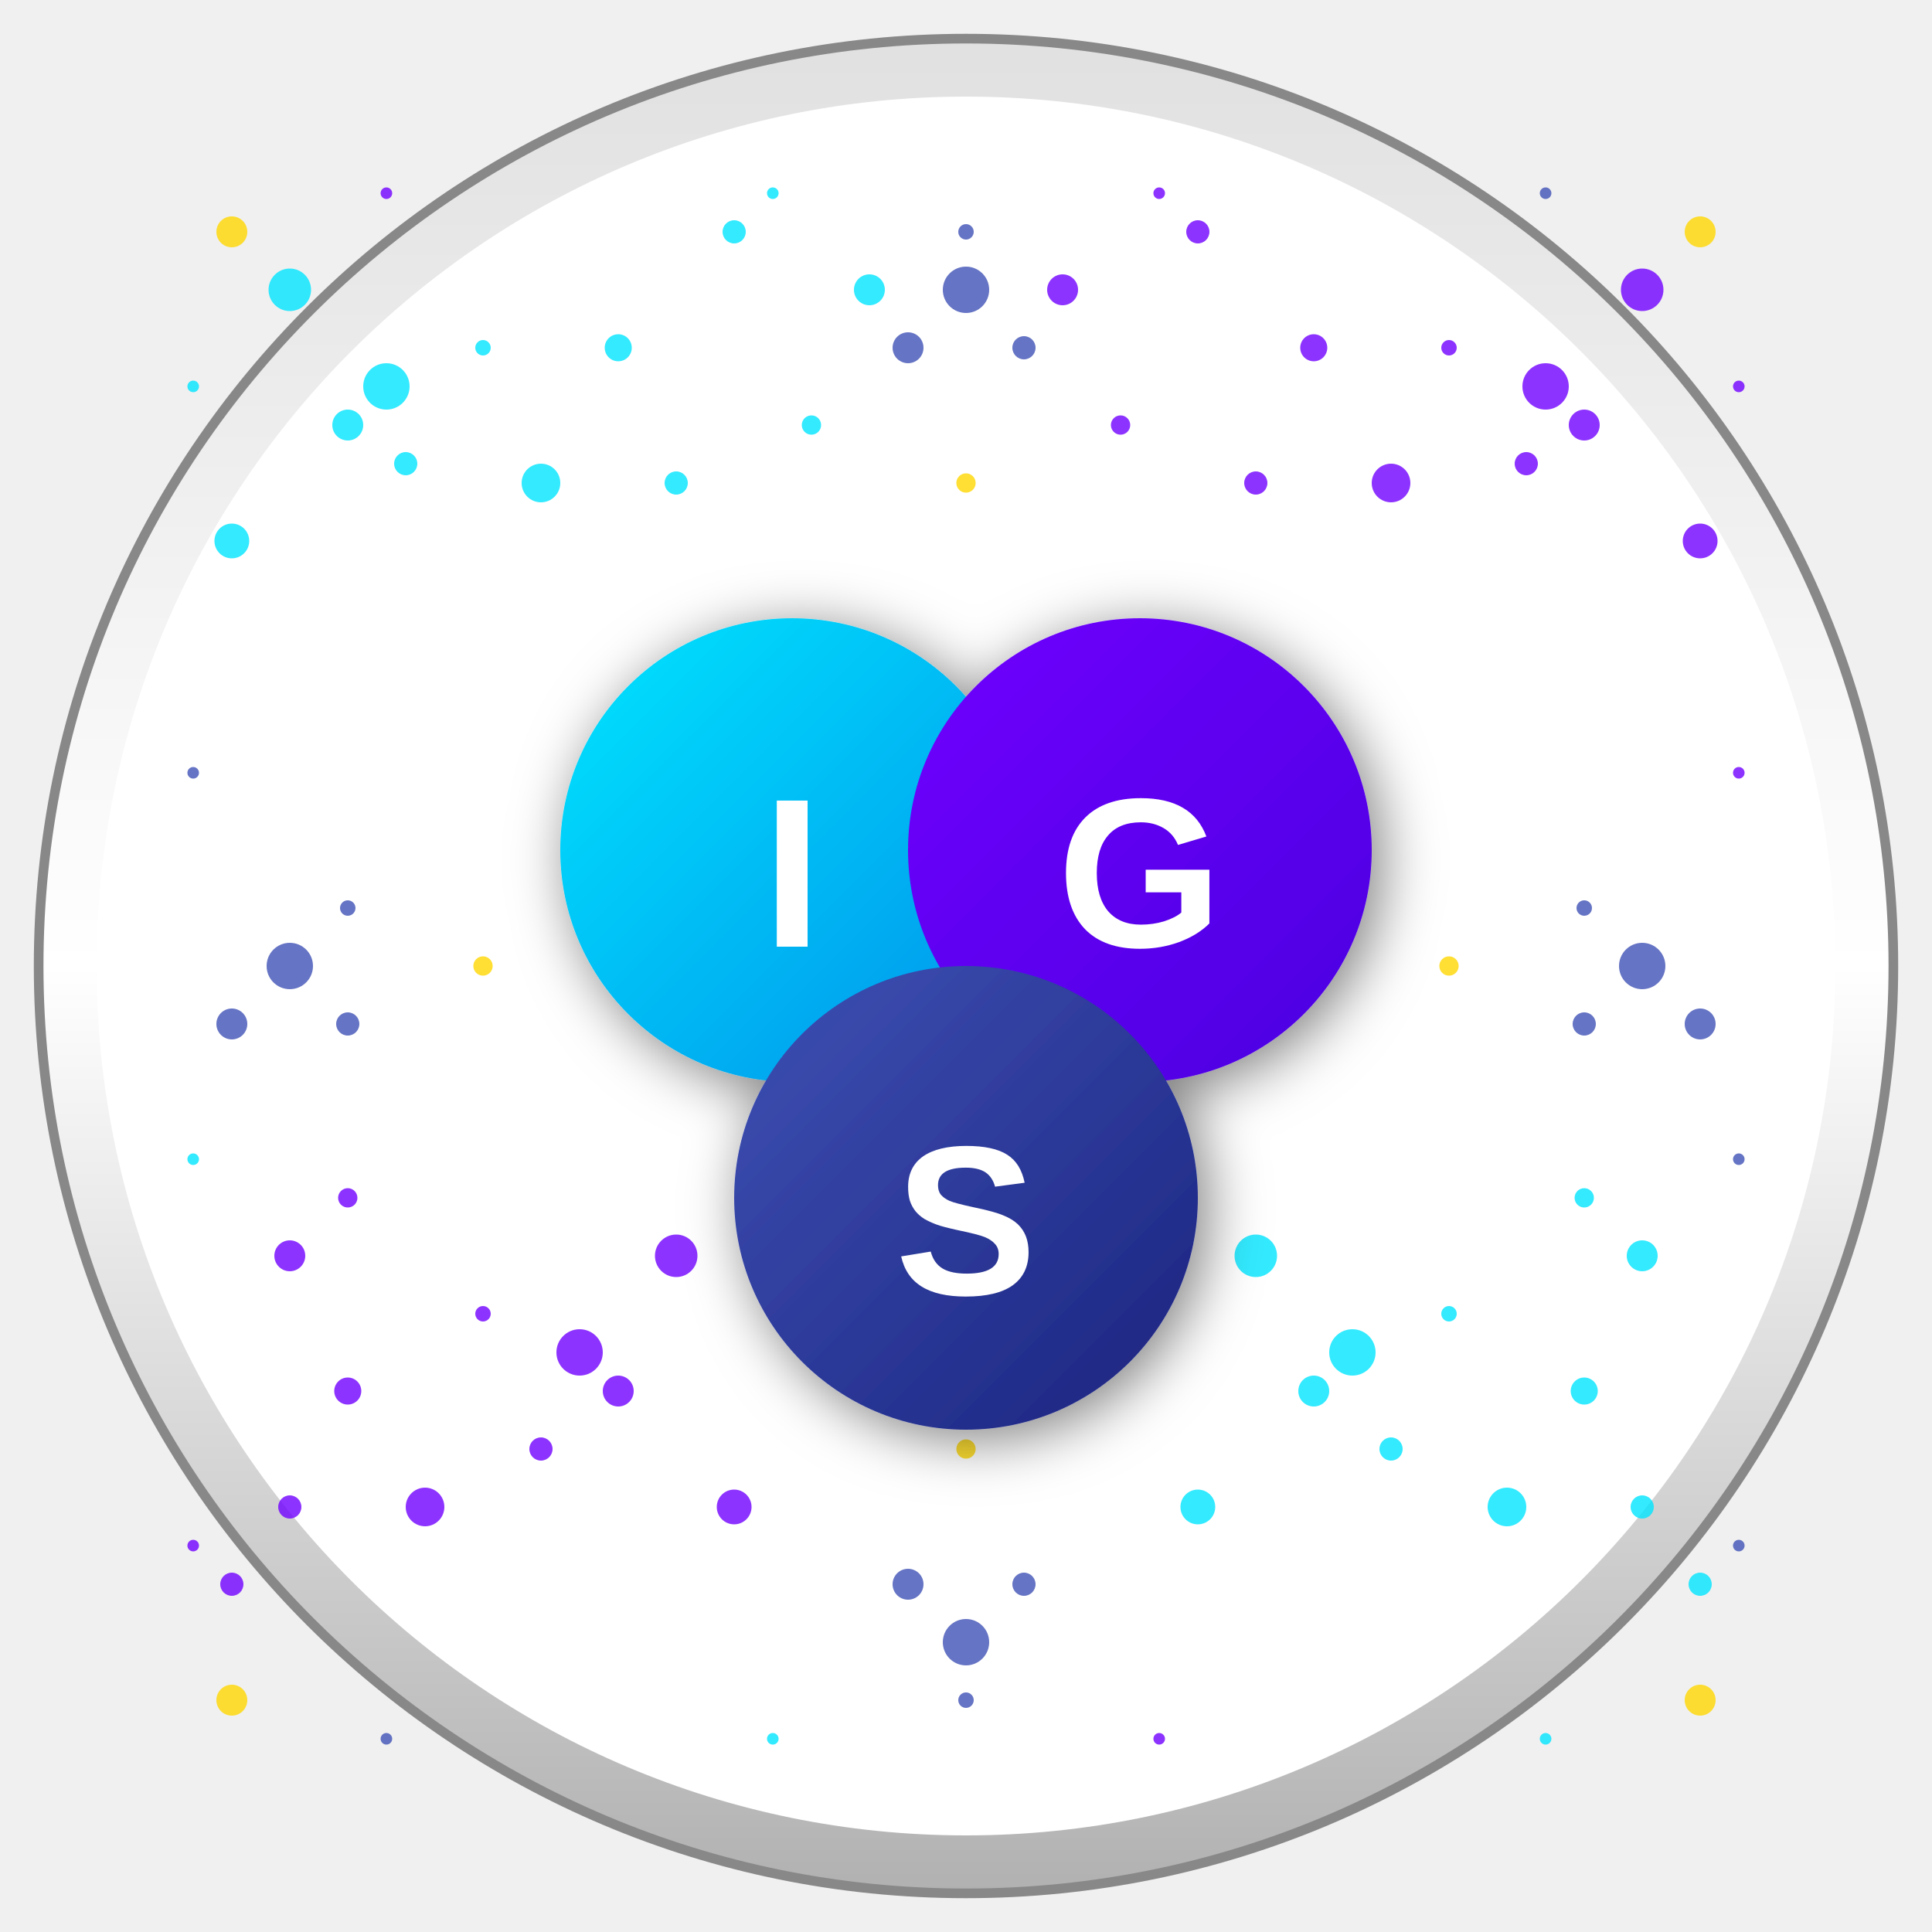
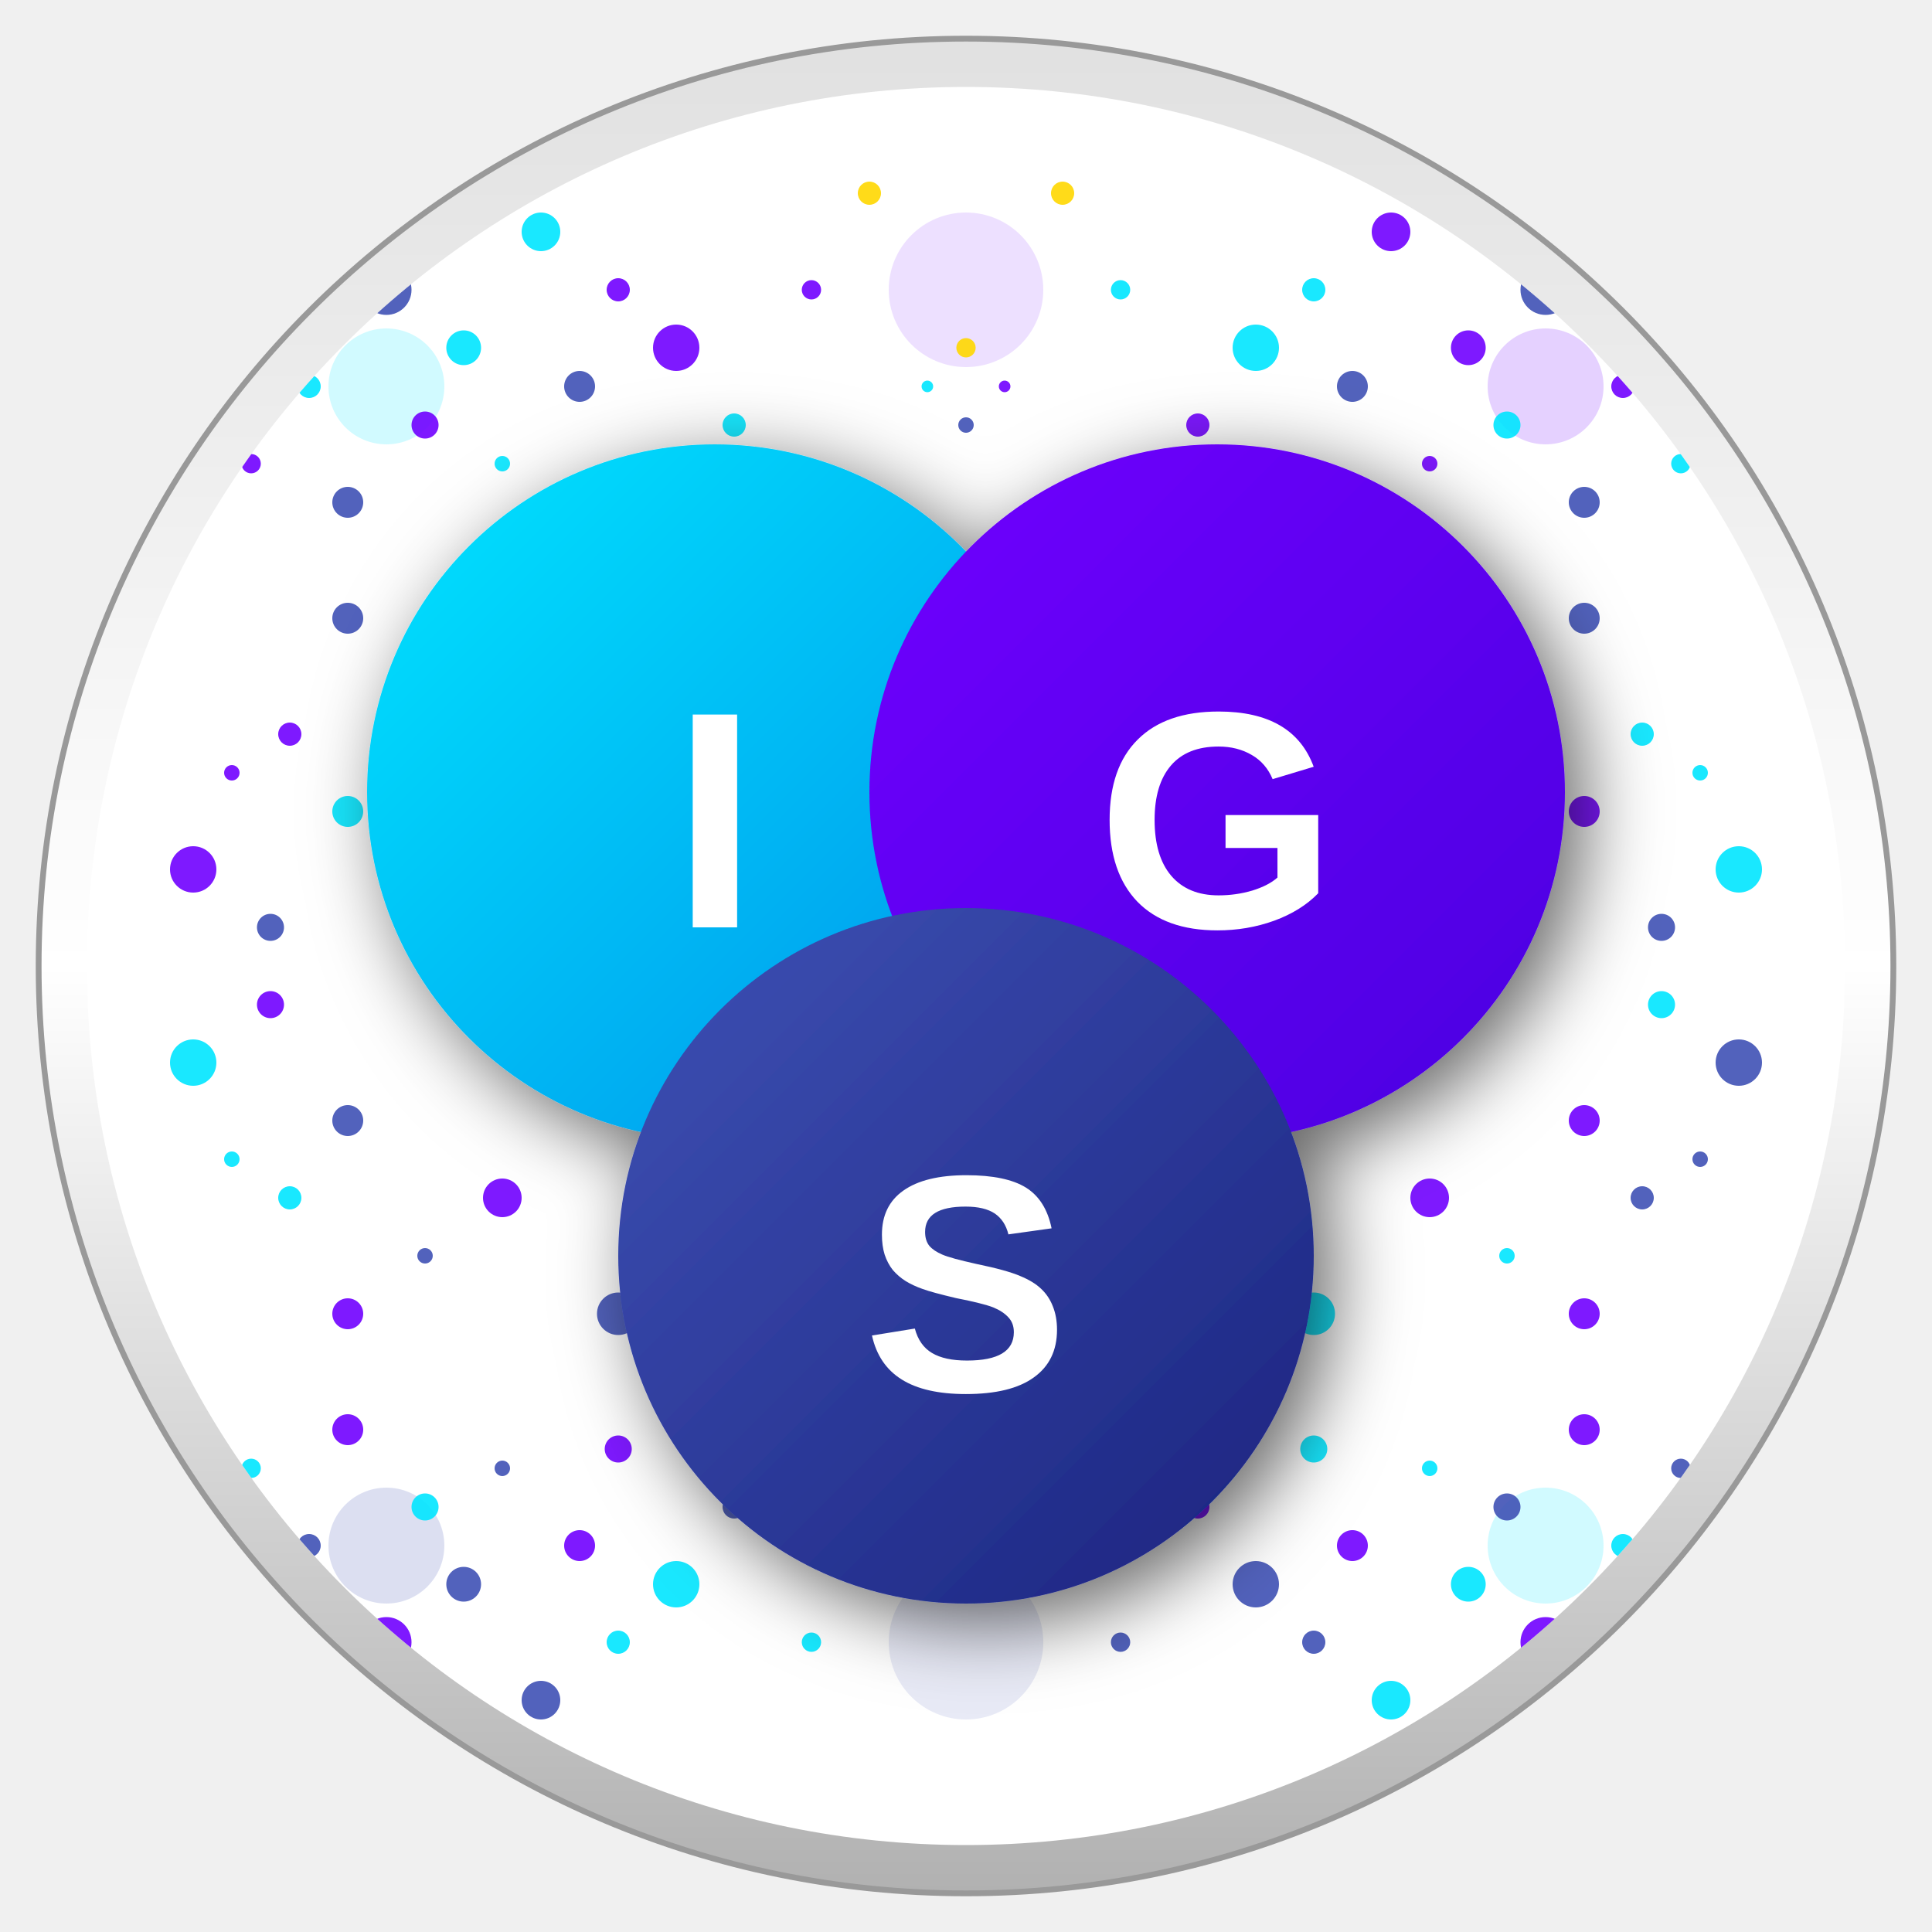
<svg xmlns="http://www.w3.org/2000/svg" viewBox="0 0 100 100">
  <defs>
    <linearGradient id="silver-grad" x1="0%" y1="0%" x2="0%" y2="100%">
      <stop offset="0%" style="stop-color:#e0e0e0;stop-opacity:1" />
      <stop offset="50%" style="stop-color:#ffffff;stop-opacity:1" />
      <stop offset="100%" style="stop-color:#b0b0b0;stop-opacity:1" />
    </linearGradient>
    <linearGradient id="blue-grad" x1="0%" y1="0%" x2="100%" y2="100%">
      <stop offset="0%" style="stop-color:#00e5ff;stop-opacity:1" />
      <stop offset="100%" style="stop-color:#0091ea;stop-opacity:1" />
    </linearGradient>
    <linearGradient id="purple-grad" x1="0%" y1="0%" x2="100%" y2="100%">
      <stop offset="0%" style="stop-color:#7000ff;stop-opacity:1" />
      <stop offset="100%" style="stop-color:#4a00e0;stop-opacity:1" />
    </linearGradient>
    <linearGradient id="indigo-grad" x1="0%" y1="0%" x2="100%" y2="100%">
      <stop offset="0%" style="stop-color:#3f51b5;stop-opacity:1" />
      <stop offset="100%" style="stop-color:#1a237e;stop-opacity:1" />
    </linearGradient>
-     <filter id="shadow" x="-20%" y="-20%" width="140%" height="140%">
-       <feGaussianBlur in="SourceAlpha" stdDeviation="1.5" />
-       <feOffset dx="0.5" dy="0.5" result="offsetblur" />
+     <filter id="shadow" x="-25%" y="-25%" width="150%" height="150%">
+       <feGaussianBlur in="SourceAlpha" stdDeviation="2" />
+       <feOffset dx="1" dy="1" result="offsetblur" />
      <feComponentTransfer>
-         <feFuncA type="linear" slope="0.5" />
+         <feFuncA type="linear" slope="0.6" />
      </feComponentTransfer>
      <feMerge>
        <feMergeNode />
        <feMergeNode in="SourceGraphic" />
      </feMerge>
    </filter>
+     <clipPath id="inner-mask">
+       <circle cx="50" cy="50" r="45.5" />
+     </clipPath>
  </defs>
-   <circle cx="50" cy="50" r="48" fill="url(#silver-grad)" stroke="#888" stroke-width="0.5" />
-   <circle cx="50" cy="50" r="45" fill="#ffffff" />
-   <g opacity="0.8">
-     <circle cx="20" cy="20" r="1.2" fill="#00e5ff" />
-     <circle cx="21" cy="24" r="0.6" fill="#00e5ff" />
-     <circle cx="18" cy="22" r="0.8" fill="#00e5ff" />
-     <circle cx="25" cy="18" r="0.4" fill="#00e5ff" />
-     <circle cx="28" cy="25" r="1" fill="#00e5ff" />
-     <circle cx="32" cy="18" r="0.7" fill="#00e5ff" />
-     <circle cx="35" cy="25" r="0.6" fill="#00e5ff" />
-     <circle cx="12" cy="28" r="0.9" fill="#00e5ff" />
-     <circle cx="15" cy="15" r="1.1" fill="#00e5ff" />
-     <circle cx="45" cy="15" r="0.8" fill="#00e5ff" />
-     <circle cx="42" cy="22" r="0.5" fill="#00e5ff" />
-     <circle cx="38" cy="12" r="0.6" fill="#00e5ff" />
-     <circle cx="70" cy="70" r="1.2" fill="#00e5ff" />
-     <circle cx="72" cy="75" r="0.6" fill="#00e5ff" />
-     <circle cx="68" cy="72" r="0.8" fill="#00e5ff" />
-     <circle cx="75" cy="68" r="0.4" fill="#00e5ff" />
-     <circle cx="78" cy="78" r="1" fill="#00e5ff" />
-     <circle cx="82" cy="72" r="0.7" fill="#00e5ff" />
-     <circle cx="85" cy="78" r="0.6" fill="#00e5ff" />
-     <circle cx="62" cy="78" r="0.9" fill="#00e5ff" />
-     <circle cx="65" cy="65" r="1.1" fill="#00e5ff" />
-     <circle cx="85" cy="65" r="0.8" fill="#00e5ff" />
-     <circle cx="82" cy="62" r="0.5" fill="#00e5ff" />
-     <circle cx="88" cy="82" r="0.6" fill="#00e5ff" />
-     <circle cx="80" cy="20" r="1.2" fill="#7000ff" />
-     <circle cx="79" cy="24" r="0.6" fill="#7000ff" />
-     <circle cx="82" cy="22" r="0.8" fill="#7000ff" />
-     <circle cx="75" cy="18" r="0.4" fill="#7000ff" />
-     <circle cx="72" cy="25" r="1" fill="#7000ff" />
-     <circle cx="68" cy="18" r="0.7" fill="#7000ff" />
-     <circle cx="65" cy="25" r="0.6" fill="#7000ff" />
-     <circle cx="88" cy="28" r="0.9" fill="#7000ff" />
-     <circle cx="85" cy="15" r="1.1" fill="#7000ff" />
-     <circle cx="55" cy="15" r="0.8" fill="#7000ff" />
-     <circle cx="58" cy="22" r="0.5" fill="#7000ff" />
-     <circle cx="62" cy="12" r="0.6" fill="#7000ff" />
-     <circle cx="30" cy="70" r="1.2" fill="#7000ff" />
-     <circle cx="28" cy="75" r="0.6" fill="#7000ff" />
-     <circle cx="32" cy="72" r="0.8" fill="#7000ff" />
-     <circle cx="25" cy="68" r="0.4" fill="#7000ff" />
-     <circle cx="22" cy="78" r="1" fill="#7000ff" />
-     <circle cx="18" cy="72" r="0.7" fill="#7000ff" />
-     <circle cx="15" cy="78" r="0.6" fill="#7000ff" />
-     <circle cx="38" cy="78" r="0.9" fill="#7000ff" />
-     <circle cx="35" cy="65" r="1.1" fill="#7000ff" />
-     <circle cx="15" cy="65" r="0.8" fill="#7000ff" />
-     <circle cx="18" cy="62" r="0.5" fill="#7000ff" />
-     <circle cx="12" cy="82" r="0.6" fill="#7000ff" />
-     <circle cx="15" cy="50" r="1.2" fill="#3f51b5" />
-     <circle cx="18" cy="53" r="0.6" fill="#3f51b5" />
-     <circle cx="12" cy="53" r="0.8" fill="#3f51b5" />
-     <circle cx="18" cy="47" r="0.4" fill="#3f51b5" />
-     <circle cx="85" cy="50" r="1.2" fill="#3f51b5" />
-     <circle cx="82" cy="53" r="0.6" fill="#3f51b5" />
-     <circle cx="88" cy="53" r="0.8" fill="#3f51b5" />
-     <circle cx="82" cy="47" r="0.4" fill="#3f51b5" />
-     <circle cx="50" cy="15" r="1.2" fill="#3f51b5" />
-     <circle cx="53" cy="18" r="0.6" fill="#3f51b5" />
-     <circle cx="47" cy="18" r="0.8" fill="#3f51b5" />
-     <circle cx="50" cy="12" r="0.4" fill="#3f51b5" />
-     <circle cx="50" cy="85" r="1.2" fill="#3f51b5" />
-     <circle cx="53" cy="82" r="0.6" fill="#3f51b5" />
-     <circle cx="47" cy="82" r="0.8" fill="#3f51b5" />
-     <circle cx="50" cy="88" r="0.4" fill="#3f51b5" />
-     <circle cx="12" cy="12" r="0.8" fill="#ffd700" />
-     <circle cx="88" cy="12" r="0.8" fill="#ffd700" />
-     <circle cx="12" cy="88" r="0.8" fill="#ffd700" />
-     <circle cx="88" cy="88" r="0.8" fill="#ffd700" />
-     <circle cx="25" cy="50" r="0.5" fill="#ffd700" />
-     <circle cx="75" cy="50" r="0.5" fill="#ffd700" />
-     <circle cx="50" cy="25" r="0.5" fill="#ffd700" />
-     <circle cx="50" cy="75" r="0.5" fill="#ffd700" />
-     <circle cx="35" cy="40" r="0.3" fill="#00e5ff" />
-     <circle cx="38" cy="42" r="0.3" fill="#7000ff" />
-     <circle cx="32" cy="45" r="0.3" fill="#3f51b5" />
-     <circle cx="65" cy="40" r="0.3" fill="#7000ff" />
-     <circle cx="62" cy="42" r="0.3" fill="#00e5ff" />
-     <circle cx="68" cy="45" r="0.3" fill="#3f51b5" />
-     <circle cx="50" cy="68" r="0.4" fill="#3f51b5" />
-     <circle cx="48" cy="70" r="0.3" fill="#00e5ff" />
-     <circle cx="52" cy="70" r="0.3" fill="#7000ff" />
-     <circle cx="40" cy="10" r="0.3" fill="#00e5ff" />
-     <circle cx="60" cy="10" r="0.3" fill="#7000ff" />
-     <circle cx="10" cy="40" r="0.3" fill="#3f51b5" />
-     <circle cx="10" cy="60" r="0.3" fill="#00e5ff" />
-     <circle cx="90" cy="40" r="0.3" fill="#7000ff" />
-     <circle cx="90" cy="60" r="0.3" fill="#3f51b5" />
-     <circle cx="40" cy="90" r="0.3" fill="#00e5ff" />
-     <circle cx="60" cy="90" r="0.3" fill="#7000ff" />
-     <circle cx="20" cy="10" r="0.3" fill="#7000ff" />
-     <circle cx="80" cy="10" r="0.3" fill="#3f51b5" />
-     <circle cx="10" cy="20" r="0.3" fill="#00e5ff" />
-     <circle cx="90" cy="20" r="0.3" fill="#7000ff" />
-     <circle cx="20" cy="90" r="0.3" fill="#3f51b5" />
-     <circle cx="80" cy="90" r="0.3" fill="#00e5ff" />
-     <circle cx="10" cy="80" r="0.3" fill="#7000ff" />
-     <circle cx="90" cy="80" r="0.3" fill="#3f51b5" />
-   </g>
-   <g filter="url(#shadow)">
-     <circle cx="41" cy="44" r="12" fill="url(#blue-grad)" />
-     <text x="41" y="49" font-family="Arial, sans-serif" font-weight="900" font-size="11" fill="white" text-anchor="middle">I</text>
-     <circle cx="59" cy="44" r="12" fill="url(#purple-grad)" />
-     <text x="59" y="49" font-family="Arial, sans-serif" font-weight="900" font-size="11" fill="white" text-anchor="middle">G</text>
-     <circle cx="50" cy="62" r="12" fill="url(#indigo-grad)" />
-     <text x="50" y="67" font-family="Arial, sans-serif" font-weight="900" font-size="11" fill="white" text-anchor="middle">S</text>
+   <circle cx="50" cy="50" r="48" fill="url(#silver-grad)" stroke="#999" stroke-width="0.3" />
+   <circle cx="50" cy="50" r="45.5" fill="#ffffff" />
+   <g clip-path="url(#inner-mask)">
+     <g opacity="0.6">
+       <circle cx="20" cy="20" r="3" fill="#00e5ff" opacity="0.3" />
+       <circle cx="80" cy="20" r="3" fill="#7000ff" opacity="0.3" />
+       <circle cx="20" cy="80" r="3" fill="#3f51b5" opacity="0.3" />
+       <circle cx="80" cy="80" r="3" fill="#00e5ff" opacity="0.3" />
+       <circle cx="50" cy="15" r="4" fill="#7000ff" opacity="0.2" />
+       <circle cx="50" cy="85" r="4" fill="#3f51b5" opacity="0.2" />
+     </g>
+     <g opacity="0.9">
+       <circle cx="12" cy="12" r="1.1" fill="#00e5ff" />
+       <circle cx="15" cy="10" r="0.6" fill="#7000ff" />
+       <circle cx="18" cy="13" r="0.8" fill="#3f51b5" />
+       <circle cx="22" cy="11" r="0.4" fill="#00e5ff" />
+       <circle cx="14" cy="17" r="1" fill="#7000ff" />
+       <circle cx="10" cy="15" r="0.7" fill="#3f51b5" />
+       <circle cx="16" cy="20" r="0.6" fill="#00e5ff" />
+       <circle cx="13" cy="24" r="0.5" fill="#7000ff" />
+       <circle cx="20" cy="15" r="1.3" fill="#3f51b5" />
+       <circle cx="24" cy="18" r="0.9" fill="#00e5ff" />
+       <circle cx="22" cy="22" r="0.7" fill="#7000ff" />
+       <circle cx="18" cy="26" r="0.8" fill="#3f51b5" />
+       <circle cx="28" cy="12" r="1" fill="#00e5ff" />
+       <circle cx="32" cy="15" r="0.6" fill="#7000ff" />
+       <circle cx="30" cy="20" r="0.8" fill="#3f51b5" />
+       <circle cx="26" cy="24" r="0.4" fill="#00e5ff" />
+       <circle cx="35" cy="18" r="1.2" fill="#7000ff" />
+       <circle cx="32" cy="25" r="0.7" fill="#3f51b5" />
+       <circle cx="38" cy="22" r="0.6" fill="#00e5ff" />
+       <circle cx="42" cy="15" r="0.5" fill="#7000ff" />
+       <circle cx="18" cy="32" r="0.8" fill="#3f51b5" />
+       <circle cx="22" cy="35" r="0.4" fill="#00e5ff" />
+       <circle cx="15" cy="38" r="0.6" fill="#7000ff" />
+       <circle cx="26" cy="38" r="1" fill="#3f51b5" />
+       <circle cx="32" cy="32" r="1.1" fill="#00e5ff" />
+       <circle cx="35" cy="38" r="0.8" fill="#7000ff" />
+       <circle cx="42" cy="32" r="0.5" fill="#3f51b5" />
+       <circle cx="38" cy="40" r="0.6" fill="#00e5ff" />
+       <circle cx="10" cy="45" r="1.2" fill="#7000ff" />
+       <circle cx="14" cy="48" r="0.7" fill="#3f51b5" />
+       <circle cx="18" cy="42" r="0.8" fill="#00e5ff" />
+       <circle cx="12" cy="40" r="0.4" fill="#7000ff" />
+       <circle cx="88" cy="12" r="1.1" fill="#7000ff" />
+       <circle cx="85" cy="10" r="0.6" fill="#00e5ff" />
+       <circle cx="82" cy="13" r="0.8" fill="#3f51b5" />
+       <circle cx="78" cy="11" r="0.4" fill="#7000ff" />
+       <circle cx="86" cy="17" r="1" fill="#00e5ff" />
+       <circle cx="90" cy="15" r="0.7" fill="#3f51b5" />
+       <circle cx="84" cy="20" r="0.6" fill="#7000ff" />
+       <circle cx="87" cy="24" r="0.5" fill="#00e5ff" />
+       <circle cx="80" cy="15" r="1.3" fill="#3f51b5" />
+       <circle cx="76" cy="18" r="0.9" fill="#7000ff" />
+       <circle cx="78" cy="22" r="0.7" fill="#00e5ff" />
+       <circle cx="82" cy="26" r="0.8" fill="#3f51b5" />
+       <circle cx="72" cy="12" r="1" fill="#7000ff" />
+       <circle cx="68" cy="15" r="0.6" fill="#00e5ff" />
+       <circle cx="70" cy="20" r="0.8" fill="#3f51b5" />
+       <circle cx="74" cy="24" r="0.4" fill="#7000ff" />
+       <circle cx="65" cy="18" r="1.2" fill="#00e5ff" />
+       <circle cx="68" cy="25" r="0.7" fill="#3f51b5" />
+       <circle cx="62" cy="22" r="0.6" fill="#7000ff" />
+       <circle cx="58" cy="15" r="0.5" fill="#00e5ff" />
+       <circle cx="82" cy="32" r="0.8" fill="#3f51b5" />
+       <circle cx="78" cy="35" r="0.4" fill="#7000ff" />
+       <circle cx="85" cy="38" r="0.6" fill="#00e5ff" />
+       <circle cx="74" cy="38" r="1" fill="#3f51b5" />
+       <circle cx="68" cy="32" r="1.1" fill="#7000ff" />
+       <circle cx="65" cy="38" r="0.8" fill="#00e5ff" />
+       <circle cx="58" cy="32" r="0.5" fill="#3f51b5" />
+       <circle cx="62" cy="40" r="0.6" fill="#7000ff" />
+       <circle cx="90" cy="45" r="1.2" fill="#00e5ff" />
+       <circle cx="86" cy="48" r="0.7" fill="#3f51b5" />
+       <circle cx="82" cy="42" r="0.8" fill="#7000ff" />
+       <circle cx="88" cy="40" r="0.4" fill="#00e5ff" />
+       <circle cx="12" cy="88" r="1.1" fill="#3f51b5" />
+       <circle cx="15" cy="90" r="0.6" fill="#00e5ff" />
+       <circle cx="18" cy="87" r="0.8" fill="#7000ff" />
+       <circle cx="22" cy="89" r="0.4" fill="#3f51b5" />
+       <circle cx="14" cy="83" r="1" fill="#00e5ff" />
+       <circle cx="10" cy="85" r="0.7" fill="#7000ff" />
+       <circle cx="16" cy="80" r="0.6" fill="#3f51b5" />
+       <circle cx="13" cy="76" r="0.5" fill="#00e5ff" />
+       <circle cx="20" cy="85" r="1.3" fill="#7000ff" />
+       <circle cx="24" cy="82" r="0.9" fill="#3f51b5" />
+       <circle cx="22" cy="78" r="0.7" fill="#00e5ff" />
+       <circle cx="18" cy="74" r="0.8" fill="#7000ff" />
+       <circle cx="28" cy="88" r="1" fill="#3f51b5" />
+       <circle cx="32" cy="85" r="0.6" fill="#00e5ff" />
+       <circle cx="30" cy="80" r="0.8" fill="#7000ff" />
+       <circle cx="26" cy="76" r="0.4" fill="#3f51b5" />
+       <circle cx="35" cy="82" r="1.2" fill="#00e5ff" />
+       <circle cx="32" cy="75" r="0.7" fill="#7000ff" />
+       <circle cx="38" cy="78" r="0.6" fill="#3f51b5" />
+       <circle cx="42" cy="85" r="0.5" fill="#00e5ff" />
+       <circle cx="18" cy="68" r="0.8" fill="#7000ff" />
+       <circle cx="22" cy="65" r="0.4" fill="#3f51b5" />
+       <circle cx="15" cy="62" r="0.6" fill="#00e5ff" />
+       <circle cx="26" cy="62" r="1" fill="#7000ff" />
+       <circle cx="32" cy="68" r="1.1" fill="#3f51b5" />
+       <circle cx="35" cy="62" r="0.8" fill="#00e5ff" />
+       <circle cx="42" cy="68" r="0.5" fill="#7000ff" />
+       <circle cx="38" cy="60" r="0.6" fill="#3f51b5" />
+       <circle cx="10" cy="55" r="1.2" fill="#00e5ff" />
+       <circle cx="14" cy="52" r="0.7" fill="#7000ff" />
+       <circle cx="18" cy="58" r="0.8" fill="#3f51b5" />
+       <circle cx="12" cy="60" r="0.4" fill="#00e5ff" />
+       <circle cx="88" cy="88" r="1.1" fill="#00e5ff" />
+       <circle cx="85" cy="90" r="0.6" fill="#3f51b5" />
+       <circle cx="82" cy="87" r="0.8" fill="#7000ff" />
+       <circle cx="78" cy="89" r="0.4" fill="#00e5ff" />
+       <circle cx="86" cy="83" r="1" fill="#3f51b5" />
+       <circle cx="90" cy="85" r="0.7" fill="#7000ff" />
+       <circle cx="84" cy="80" r="0.6" fill="#00e5ff" />
+       <circle cx="87" cy="76" r="0.5" fill="#3f51b5" />
+       <circle cx="80" cy="85" r="1.3" fill="#7000ff" />
+       <circle cx="76" cy="82" r="0.9" fill="#00e5ff" />
+       <circle cx="78" cy="78" r="0.7" fill="#3f51b5" />
+       <circle cx="82" cy="74" r="0.8" fill="#7000ff" />
+       <circle cx="72" cy="88" r="1" fill="#00e5ff" />
+       <circle cx="68" cy="85" r="0.6" fill="#3f51b5" />
+       <circle cx="70" cy="80" r="0.8" fill="#7000ff" />
+       <circle cx="74" cy="76" r="0.4" fill="#00e5ff" />
+       <circle cx="65" cy="82" r="1.2" fill="#3f51b5" />
+       <circle cx="68" cy="75" r="0.7" fill="#00e5ff" />
+       <circle cx="62" cy="78" r="0.6" fill="#7000ff" />
+       <circle cx="58" cy="85" r="0.5" fill="#3f51b5" />
+       <circle cx="82" cy="68" r="0.8" fill="#7000ff" />
+       <circle cx="78" cy="65" r="0.4" fill="#00e5ff" />
+       <circle cx="85" cy="62" r="0.6" fill="#3f51b5" />
+       <circle cx="74" cy="62" r="1" fill="#7000ff" />
+       <circle cx="68" cy="68" r="1.1" fill="#00e5ff" />
+       <circle cx="65" cy="62" r="0.8" fill="#3f51b5" />
+       <circle cx="58" cy="68" r="0.5" fill="#7000ff" />
+       <circle cx="62" cy="60" r="0.6" fill="#00e5ff" />
+       <circle cx="90" cy="55" r="1.2" fill="#3f51b5" />
+       <circle cx="86" cy="52" r="0.7" fill="#00e5ff" />
+       <circle cx="82" cy="58" r="0.8" fill="#7000ff" />
+       <circle cx="88" cy="60" r="0.4" fill="#3f51b5" />
+       <path d="M40,20 L60,20 L60,80 L40,80 Z" fill="none" />
+       <circle cx="50" cy="18" r="0.5" fill="#ffd700" />
+       <circle cx="48" cy="20" r="0.3" fill="#00e5ff" />
+       <circle cx="52" cy="20" r="0.3" fill="#7000ff" />
+       <circle cx="50" cy="22" r="0.4" fill="#3f51b5" />
+       <circle cx="45" cy="10" r="0.6" fill="#ffd700" />
+       <circle cx="55" cy="10" r="0.6" fill="#ffd700" />
+       <circle cx="50" cy="30" r="0.5" fill="#ffd700" />
+       <circle cx="50" cy="70" r="0.5" fill="#ffd700" />
+       <circle cx="40" cy="40" r="0.3" fill="#ffffff" />
+       <circle cx="60" cy="40" r="0.3" fill="#ffffff" />
+       <circle cx="40" cy="60" r="0.3" fill="#ffffff" />
+       <circle cx="60" cy="60" r="0.3" fill="#ffffff" />
+       <circle cx="31" cy="44" r="0.4" fill="#00e5ff" />
+       <circle cx="33" cy="46" r="0.4" fill="#7000ff" />
+       <circle cx="35" cy="48" r="0.4" fill="#3f51b5" />
+       <circle cx="69" cy="44" r="0.4" fill="#7000ff" />
+       <circle cx="67" cy="46" r="0.4" fill="#00e5ff" />
+       <circle cx="65" cy="48" r="0.4" fill="#3f51b5" />
+       <circle cx="40" cy="74" r="0.4" fill="#3f51b5" />
+       <circle cx="42" cy="76" r="0.4" fill="#00e5ff" />
+       <circle cx="44" cy="78" r="0.4" fill="#7000ff" />
+       <circle cx="60" cy="74" r="0.4" fill="#00e5ff" />
+       <circle cx="58" cy="76" r="0.4" fill="#7000ff" />
+       <circle cx="56" cy="78" r="0.4" fill="#3f51b5" />
+     </g>
+     <g filter="url(#shadow)">
+       <circle cx="37" cy="41" r="18" fill="url(#blue-grad)" />
+       <text x="37" y="48" font-family="Arial, sans-serif" font-weight="900" font-size="16" fill="white" text-anchor="middle">I</text>
+       <circle cx="63" cy="41" r="18" fill="url(#purple-grad)" />
+       <text x="63" y="48" font-family="Arial, sans-serif" font-weight="900" font-size="16" fill="white" text-anchor="middle">G</text>
+       <circle cx="50" cy="65" r="18" fill="url(#indigo-grad)" />
+       <text x="50" y="72" font-family="Arial, sans-serif" font-weight="900" font-size="16" fill="white" text-anchor="middle">S</text>
+     </g>
  </g>
</svg>
